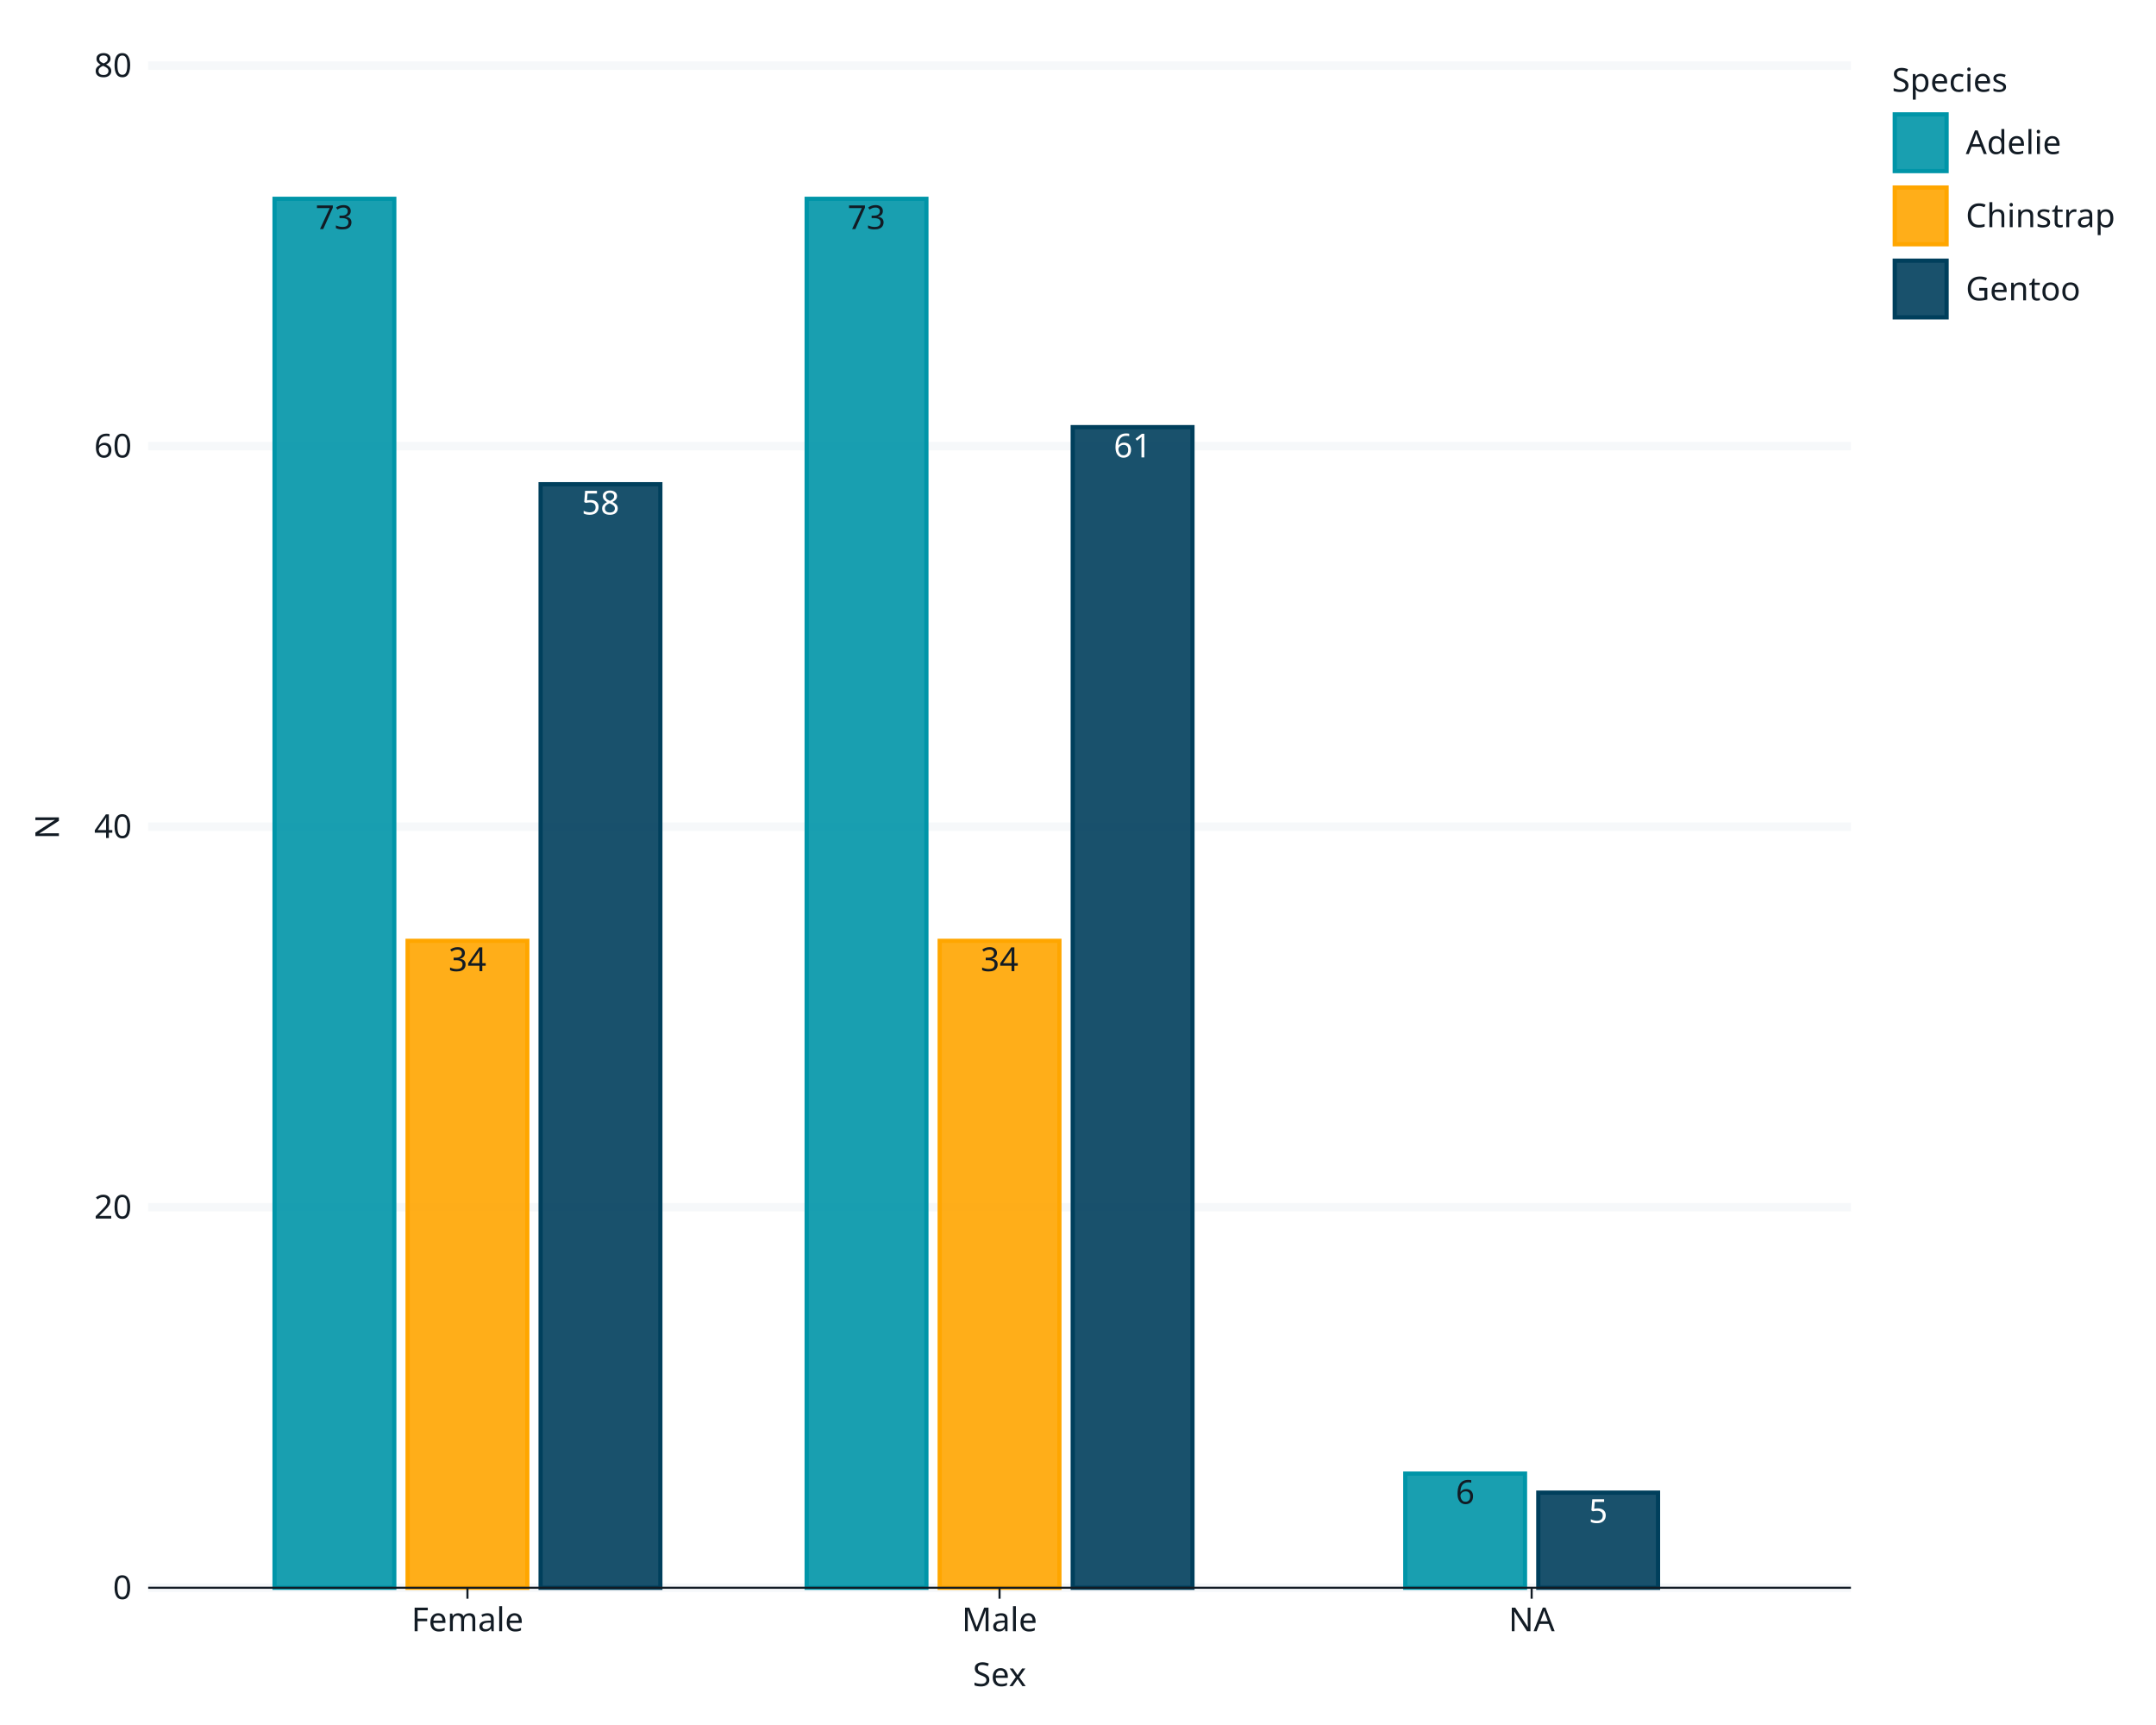
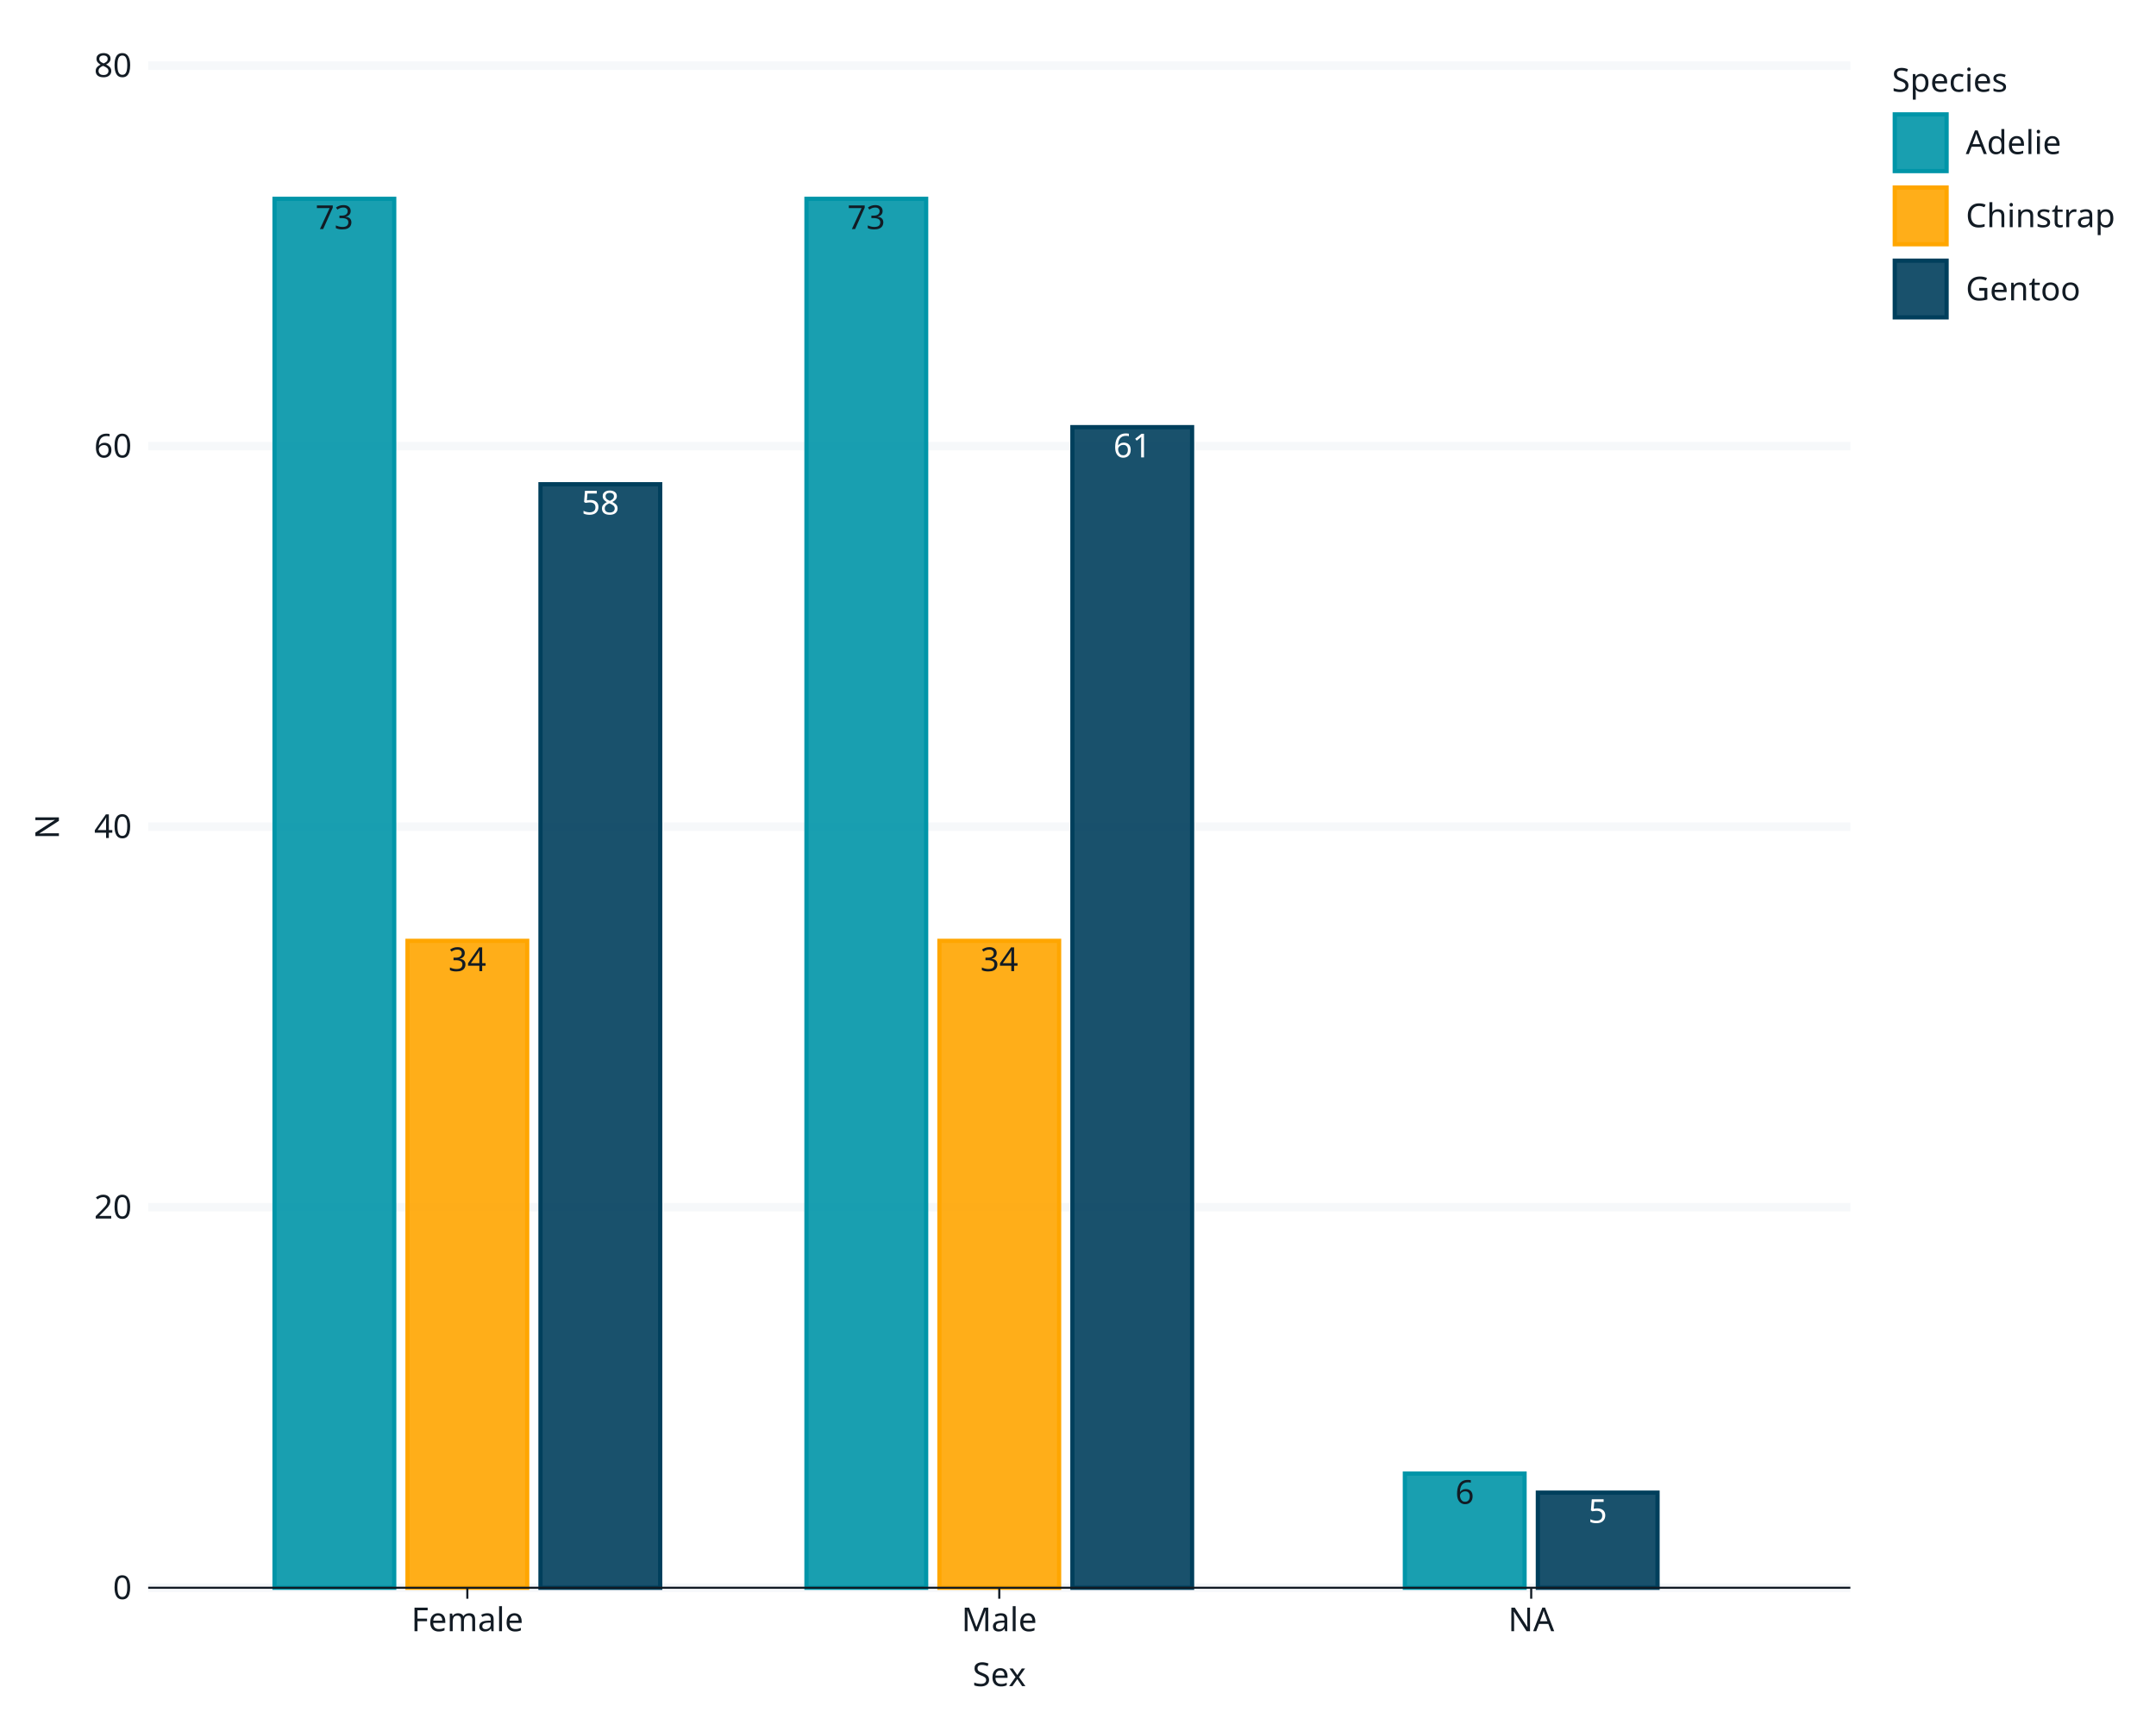
<svg xmlns="http://www.w3.org/2000/svg" class="svglite" data-engine-version="2.0" width="720.00pt" height="576.00pt" viewBox="0 0 720.00 576.00">
  <defs>
    <style type="text/css">
    .svglite line, .svglite polyline, .svglite polygon, .svglite path, .svglite rect, .svglite circle {
      fill: none;
      stroke: #000000;
      stroke-linecap: round;
      stroke-linejoin: round;
      stroke-miterlimit: 10.00;
    }
  </style>
  </defs>
  <rect width="100%" height="100%" style="stroke: none; fill: #FFFFFF;" />
  <defs>
    <clipPath id="cpMC4wMHw3MjAuMDB8MC4wMHw1NzYuMDA=">
      <rect x="0.00" y="0.00" width="720.00" height="576.00" />
    </clipPath>
  </defs>
  <g clip-path="url(#cpMC4wMHw3MjAuMDB8MC4wMHw1NzYuMDA=)">
    <rect x="0" y="0.00" width="720.00" height="576.00" style="stroke-width: 1.07; stroke: #FFFFFF; fill: #FFFFFF;" />
-     <rect x="49.49" y="21.92" width="568.63" height="508.26" style="stroke-width: 1.07; stroke: #FFFFFF; fill: #FFFFFF;" />
-     <polyline points="49.49,530.17 618.12,530.17 " style="stroke-width: 2.84; stroke: #F6F8FA; stroke-linecap: butt;" />
-     <polyline points="49.49,403.11 618.12,403.11 " style="stroke-width: 2.84; stroke: #F6F8FA; stroke-linecap: butt;" />
-     <polyline points="49.49,276.05 618.12,276.05 " style="stroke-width: 2.84; stroke: #F6F8FA; stroke-linecap: butt;" />
-     <polyline points="49.49,148.98 618.12,148.98 " style="stroke-width: 2.84; stroke: #F6F8FA; stroke-linecap: butt;" />
-     <polyline points="49.49,21.92 618.12,21.92 " style="stroke-width: 2.84; stroke: #F6F8FA; stroke-linecap: butt;" />
-     <rect x="91.69" y="66.39" width="39.98" height="463.78" style="stroke-width: 1.41; stroke: #0095A8; stroke-linecap: butt; stroke-linejoin: miter; fill: #0095A8; fill-opacity: 0.90;" />
-     <rect x="136.12" y="314.16" width="39.98" height="216.01" style="stroke-width: 1.41; stroke: #FFA600; stroke-linecap: butt; stroke-linejoin: miter; fill: #FFA600; fill-opacity: 0.90;" />
-     <rect x="180.54" y="161.69" width="39.98" height="368.49" style="stroke-width: 1.41; stroke: #003F5C; stroke-linecap: butt; stroke-linejoin: miter; fill: #003F5C; fill-opacity: 0.90;" />
-     <rect x="269.39" y="66.39" width="39.98" height="463.78" style="stroke-width: 1.41; stroke: #0095A8; stroke-linecap: butt; stroke-linejoin: miter; fill: #0095A8; fill-opacity: 0.90;" />
-     <rect x="313.81" y="314.16" width="39.98" height="216.01" style="stroke-width: 1.41; stroke: #FFA600; stroke-linecap: butt; stroke-linejoin: miter; fill: #FFA600; fill-opacity: 0.90;" />
-     <rect x="358.24" y="142.63" width="39.98" height="387.55" style="stroke-width: 1.41; stroke: #003F5C; stroke-linecap: butt; stroke-linejoin: miter; fill: #003F5C; fill-opacity: 0.90;" />
-     <rect x="469.30" y="492.05" width="39.98" height="38.12" style="stroke-width: 1.41; stroke: #0095A8; stroke-linecap: butt; stroke-linejoin: miter; fill: #0095A8; fill-opacity: 0.90;" />
-     <rect x="513.72" y="498.41" width="39.98" height="31.77" style="stroke-width: 1.41; stroke: #003F5C; stroke-linecap: butt; stroke-linejoin: miter; fill: #003F5C; fill-opacity: 0.90;" />
-     <text x="111.68" y="76.49" text-anchor="middle" style="font-size: 11.04px; fill: #121B24; font-family: sans;" textLength="12.28px" lengthAdjust="spacingAndGlyphs">73</text>
-     <text x="156.11" y="324.27" text-anchor="middle" style="font-size: 11.04px; fill: #121B24; font-family: sans;" textLength="12.28px" lengthAdjust="spacingAndGlyphs">34</text>
-     <text x="200.53" y="171.79" text-anchor="middle" style="font-size: 11.04px; fill: #FFFFFF; font-family: sans;" textLength="12.28px" lengthAdjust="spacingAndGlyphs">58</text>
-     <text x="289.38" y="76.49" text-anchor="middle" style="font-size: 11.04px; fill: #121B24; font-family: sans;" textLength="12.28px" lengthAdjust="spacingAndGlyphs">73</text>
-     <text x="333.80" y="324.27" text-anchor="middle" style="font-size: 11.04px; fill: #121B24; font-family: sans;" textLength="12.28px" lengthAdjust="spacingAndGlyphs">34</text>
-     <text x="378.23" y="152.73" text-anchor="middle" style="font-size: 11.04px; fill: #FFFFFF; font-family: sans;" textLength="12.28px" lengthAdjust="spacingAndGlyphs">61</text>
-     <text x="489.29" y="502.16" text-anchor="middle" style="font-size: 11.04px; fill: #121B24; font-family: sans;" textLength="6.14px" lengthAdjust="spacingAndGlyphs">6</text>
-     <text x="533.71" y="508.51" text-anchor="middle" style="font-size: 11.04px; fill: #FFFFFF; font-family: sans;" textLength="6.14px" lengthAdjust="spacingAndGlyphs">5</text>
+     <rect x="49.49" y="21.92" width="568.44" height="508.26" style="stroke-width: 1.07; stroke: #FFFFFF; fill: #FFFFFF;" />
+     <polyline points="49.49,530.17 617.93,530.17 " style="stroke-width: 2.84; stroke: #F6F8FA; stroke-linecap: butt;" />
+     <polyline points="49.49,403.11 617.93,403.11 " style="stroke-width: 2.84; stroke: #F6F8FA; stroke-linecap: butt;" />
+     <polyline points="49.49,276.05 617.93,276.05 " style="stroke-width: 2.84; stroke: #F6F8FA; stroke-linecap: butt;" />
+     <polyline points="49.49,148.98 617.93,148.98 " style="stroke-width: 2.84; stroke: #F6F8FA; stroke-linecap: butt;" />
+     <polyline points="49.49,21.92 617.93,21.92 " style="stroke-width: 2.84; stroke: #F6F8FA; stroke-linecap: butt;" />
+     <rect x="91.68" y="66.39" width="39.97" height="463.78" style="stroke-width: 1.41; stroke: #0095A8; stroke-linecap: butt; stroke-linejoin: miter; fill: #0095A8; fill-opacity: 0.90;" />
+     <rect x="136.09" y="314.16" width="39.97" height="216.01" style="stroke-width: 1.41; stroke: #FFA600; stroke-linecap: butt; stroke-linejoin: miter; fill: #FFA600; fill-opacity: 0.90;" />
+     <rect x="180.50" y="161.69" width="39.97" height="368.49" style="stroke-width: 1.41; stroke: #003F5C; stroke-linecap: butt; stroke-linejoin: miter; fill: #003F5C; fill-opacity: 0.90;" />
+     <rect x="269.32" y="66.39" width="39.97" height="463.78" style="stroke-width: 1.41; stroke: #0095A8; stroke-linecap: butt; stroke-linejoin: miter; fill: #0095A8; fill-opacity: 0.90;" />
+     <rect x="313.72" y="314.16" width="39.97" height="216.01" style="stroke-width: 1.41; stroke: #FFA600; stroke-linecap: butt; stroke-linejoin: miter; fill: #FFA600; fill-opacity: 0.90;" />
+     <rect x="358.13" y="142.63" width="39.97" height="387.55" style="stroke-width: 1.41; stroke: #003F5C; stroke-linecap: butt; stroke-linejoin: miter; fill: #003F5C; fill-opacity: 0.90;" />
+     <rect x="469.16" y="492.05" width="39.97" height="38.12" style="stroke-width: 1.41; stroke: #0095A8; stroke-linecap: butt; stroke-linejoin: miter; fill: #0095A8; fill-opacity: 0.90;" />
+     <rect x="513.57" y="498.41" width="39.97" height="31.77" style="stroke-width: 1.41; stroke: #003F5C; stroke-linecap: butt; stroke-linejoin: miter; fill: #003F5C; fill-opacity: 0.90;" />
+     <text x="111.66" y="76.49" text-anchor="middle" style="font-size: 11.04px; fill: #121B24; font-family: sans;" textLength="12.28px" lengthAdjust="spacingAndGlyphs">73</text>
+     <text x="156.07" y="324.27" text-anchor="middle" style="font-size: 11.04px; fill: #121B24; font-family: sans;" textLength="12.28px" lengthAdjust="spacingAndGlyphs">34</text>
+     <text x="200.48" y="171.79" text-anchor="middle" style="font-size: 11.04px; fill: #FFFFFF; font-family: sans;" textLength="12.28px" lengthAdjust="spacingAndGlyphs">58</text>
+     <text x="289.30" y="76.49" text-anchor="middle" style="font-size: 11.04px; fill: #121B24; font-family: sans;" textLength="12.28px" lengthAdjust="spacingAndGlyphs">73</text>
+     <text x="333.71" y="324.27" text-anchor="middle" style="font-size: 11.04px; fill: #121B24; font-family: sans;" textLength="12.28px" lengthAdjust="spacingAndGlyphs">34</text>
+     <text x="378.12" y="152.73" text-anchor="middle" style="font-size: 11.04px; fill: #FFFFFF; font-family: sans;" textLength="12.28px" lengthAdjust="spacingAndGlyphs">61</text>
+     <text x="489.14" y="502.16" text-anchor="middle" style="font-size: 11.04px; fill: #121B24; font-family: sans;" textLength="6.14px" lengthAdjust="spacingAndGlyphs">6</text>
+     <text x="533.55" y="508.51" text-anchor="middle" style="font-size: 11.04px; fill: #FFFFFF; font-family: sans;" textLength="6.14px" lengthAdjust="spacingAndGlyphs">5</text>
    <text x="44.01" y="533.96" text-anchor="end" style="font-size: 11.00px; fill: #121B24; font-family: sans;" textLength="6.12px" lengthAdjust="spacingAndGlyphs">0</text>
    <text x="44.01" y="406.89" text-anchor="end" style="font-size: 11.00px; fill: #121B24; font-family: sans;" textLength="12.24px" lengthAdjust="spacingAndGlyphs">20</text>
    <text x="44.01" y="279.83" text-anchor="end" style="font-size: 11.00px; fill: #121B24; font-family: sans;" textLength="12.24px" lengthAdjust="spacingAndGlyphs">40</text>
    <text x="44.01" y="152.77" text-anchor="end" style="font-size: 11.00px; fill: #121B24; font-family: sans;" textLength="12.24px" lengthAdjust="spacingAndGlyphs">60</text>
    <text x="44.01" y="25.70" text-anchor="end" style="font-size: 11.00px; fill: #121B24; font-family: sans;" textLength="12.24px" lengthAdjust="spacingAndGlyphs">80</text>
-     <polyline points="49.49,530.17 618.12,530.17 " style="stroke-width: 0.70; stroke: #121B24; stroke-linecap: butt;" />
-     <polyline points="156.11,533.83 156.11,530.17 " style="stroke-width: 0.70; stroke: #121B24; stroke-linecap: butt;" />
-     <polyline points="333.80,533.83 333.80,530.17 " style="stroke-width: 0.70; stroke: #121B24; stroke-linecap: butt;" />
-     <polyline points="511.50,533.83 511.50,530.17 " style="stroke-width: 0.70; stroke: #121B24; stroke-linecap: butt;" />
-     <text x="156.11" y="544.68" text-anchor="middle" style="font-size: 11.00px; fill: #121B24; font-family: sans;" textLength="36.68px" lengthAdjust="spacingAndGlyphs">Female</text>
-     <text x="333.80" y="544.68" text-anchor="middle" style="font-size: 11.00px; fill: #121B24; font-family: sans;" textLength="23.85px" lengthAdjust="spacingAndGlyphs">Male</text>
-     <text x="511.50" y="544.68" text-anchor="middle" style="font-size: 11.00px; fill: #121B24; font-family: sans;" textLength="15.29px" lengthAdjust="spacingAndGlyphs">NA</text>
-     <text x="333.80" y="563.02" text-anchor="middle" style="font-size: 11.00px; fill: #121B24; font-family: sans;" textLength="18.96px" lengthAdjust="spacingAndGlyphs">Sex</text>
+     <polyline points="49.49,530.17 617.93,530.17 " style="stroke-width: 0.70; stroke: #121B24; stroke-linecap: butt;" />
+     <polyline points="156.07,533.83 156.07,530.17 " style="stroke-width: 0.70; stroke: #121B24; stroke-linecap: butt;" />
+     <polyline points="333.71,533.83 333.71,530.17 " style="stroke-width: 0.70; stroke: #121B24; stroke-linecap: butt;" />
+     <polyline points="511.35,533.83 511.35,530.17 " style="stroke-width: 0.70; stroke: #121B24; stroke-linecap: butt;" />
+     <text x="156.07" y="544.68" text-anchor="middle" style="font-size: 11.00px; fill: #121B24; font-family: sans;" textLength="36.68px" lengthAdjust="spacingAndGlyphs">Female</text>
+     <text x="333.71" y="544.68" text-anchor="middle" style="font-size: 11.00px; fill: #121B24; font-family: sans;" textLength="23.85px" lengthAdjust="spacingAndGlyphs">Male</text>
+     <text x="511.35" y="544.68" text-anchor="middle" style="font-size: 11.00px; fill: #121B24; font-family: sans;" textLength="15.29px" lengthAdjust="spacingAndGlyphs">NA</text>
+     <text x="333.71" y="563.02" text-anchor="middle" style="font-size: 11.00px; fill: #121B24; font-family: sans;" textLength="18.96px" lengthAdjust="spacingAndGlyphs">Sex</text>
    <text transform="translate(19.67,276.05) rotate(-90)" text-anchor="middle" style="font-size: 11.00px; fill: #121B24; font-family: sans;" textLength="7.95px" lengthAdjust="spacingAndGlyphs">N</text>
    <rect x="623.60" y="21.92" width="74.48" height="93.22" style="stroke-width: 1.07; stroke: #FFFFFF; fill: #FFFFFF;" />
    <text x="631.82" y="30.63" style="font-size: 11.00px; fill: #121B24; font-family: sans;" textLength="39.14px" lengthAdjust="spacingAndGlyphs">Species</text>
    <rect x="631.82" y="37.25" width="19.18" height="20.81" style="stroke-width: 1.07; stroke: #FFFFFF; fill: #FFFFFF;" />
    <rect x="632.76" y="38.19" width="17.31" height="18.94" style="stroke-width: 1.41; stroke: #0095A8; stroke-linecap: butt; stroke-linejoin: miter; fill: #0095A8; fill-opacity: 0.90;" />
    <rect x="631.82" y="61.68" width="19.18" height="20.81" style="stroke-width: 1.07; stroke: #FFFFFF; fill: #FFFFFF;" />
    <rect x="632.76" y="62.62" width="17.31" height="18.94" style="stroke-width: 1.41; stroke: #FFA600; stroke-linecap: butt; stroke-linejoin: miter; fill: #FFA600; fill-opacity: 0.90;" />
    <rect x="631.82" y="86.11" width="19.18" height="20.81" style="stroke-width: 1.07; stroke: #FFFFFF; fill: #FFFFFF;" />
    <rect x="632.76" y="87.04" width="17.31" height="18.94" style="stroke-width: 1.41; stroke: #003F5C; stroke-linecap: butt; stroke-linejoin: miter; fill: #003F5C; fill-opacity: 0.90;" />
    <text x="656.48" y="51.44" style="font-size: 11.00px; fill: #121B24; font-family: sans;" textLength="30.58px" lengthAdjust="spacingAndGlyphs">Adelie</text>
    <text x="656.48" y="75.87" style="font-size: 11.00px; fill: #121B24; font-family: sans;" textLength="47.08px" lengthAdjust="spacingAndGlyphs">Chinstrap</text>
    <text x="656.48" y="100.30" style="font-size: 11.00px; fill: #121B24; font-family: sans;" textLength="36.09px" lengthAdjust="spacingAndGlyphs">Gentoo</text>
  </g>
</svg>
